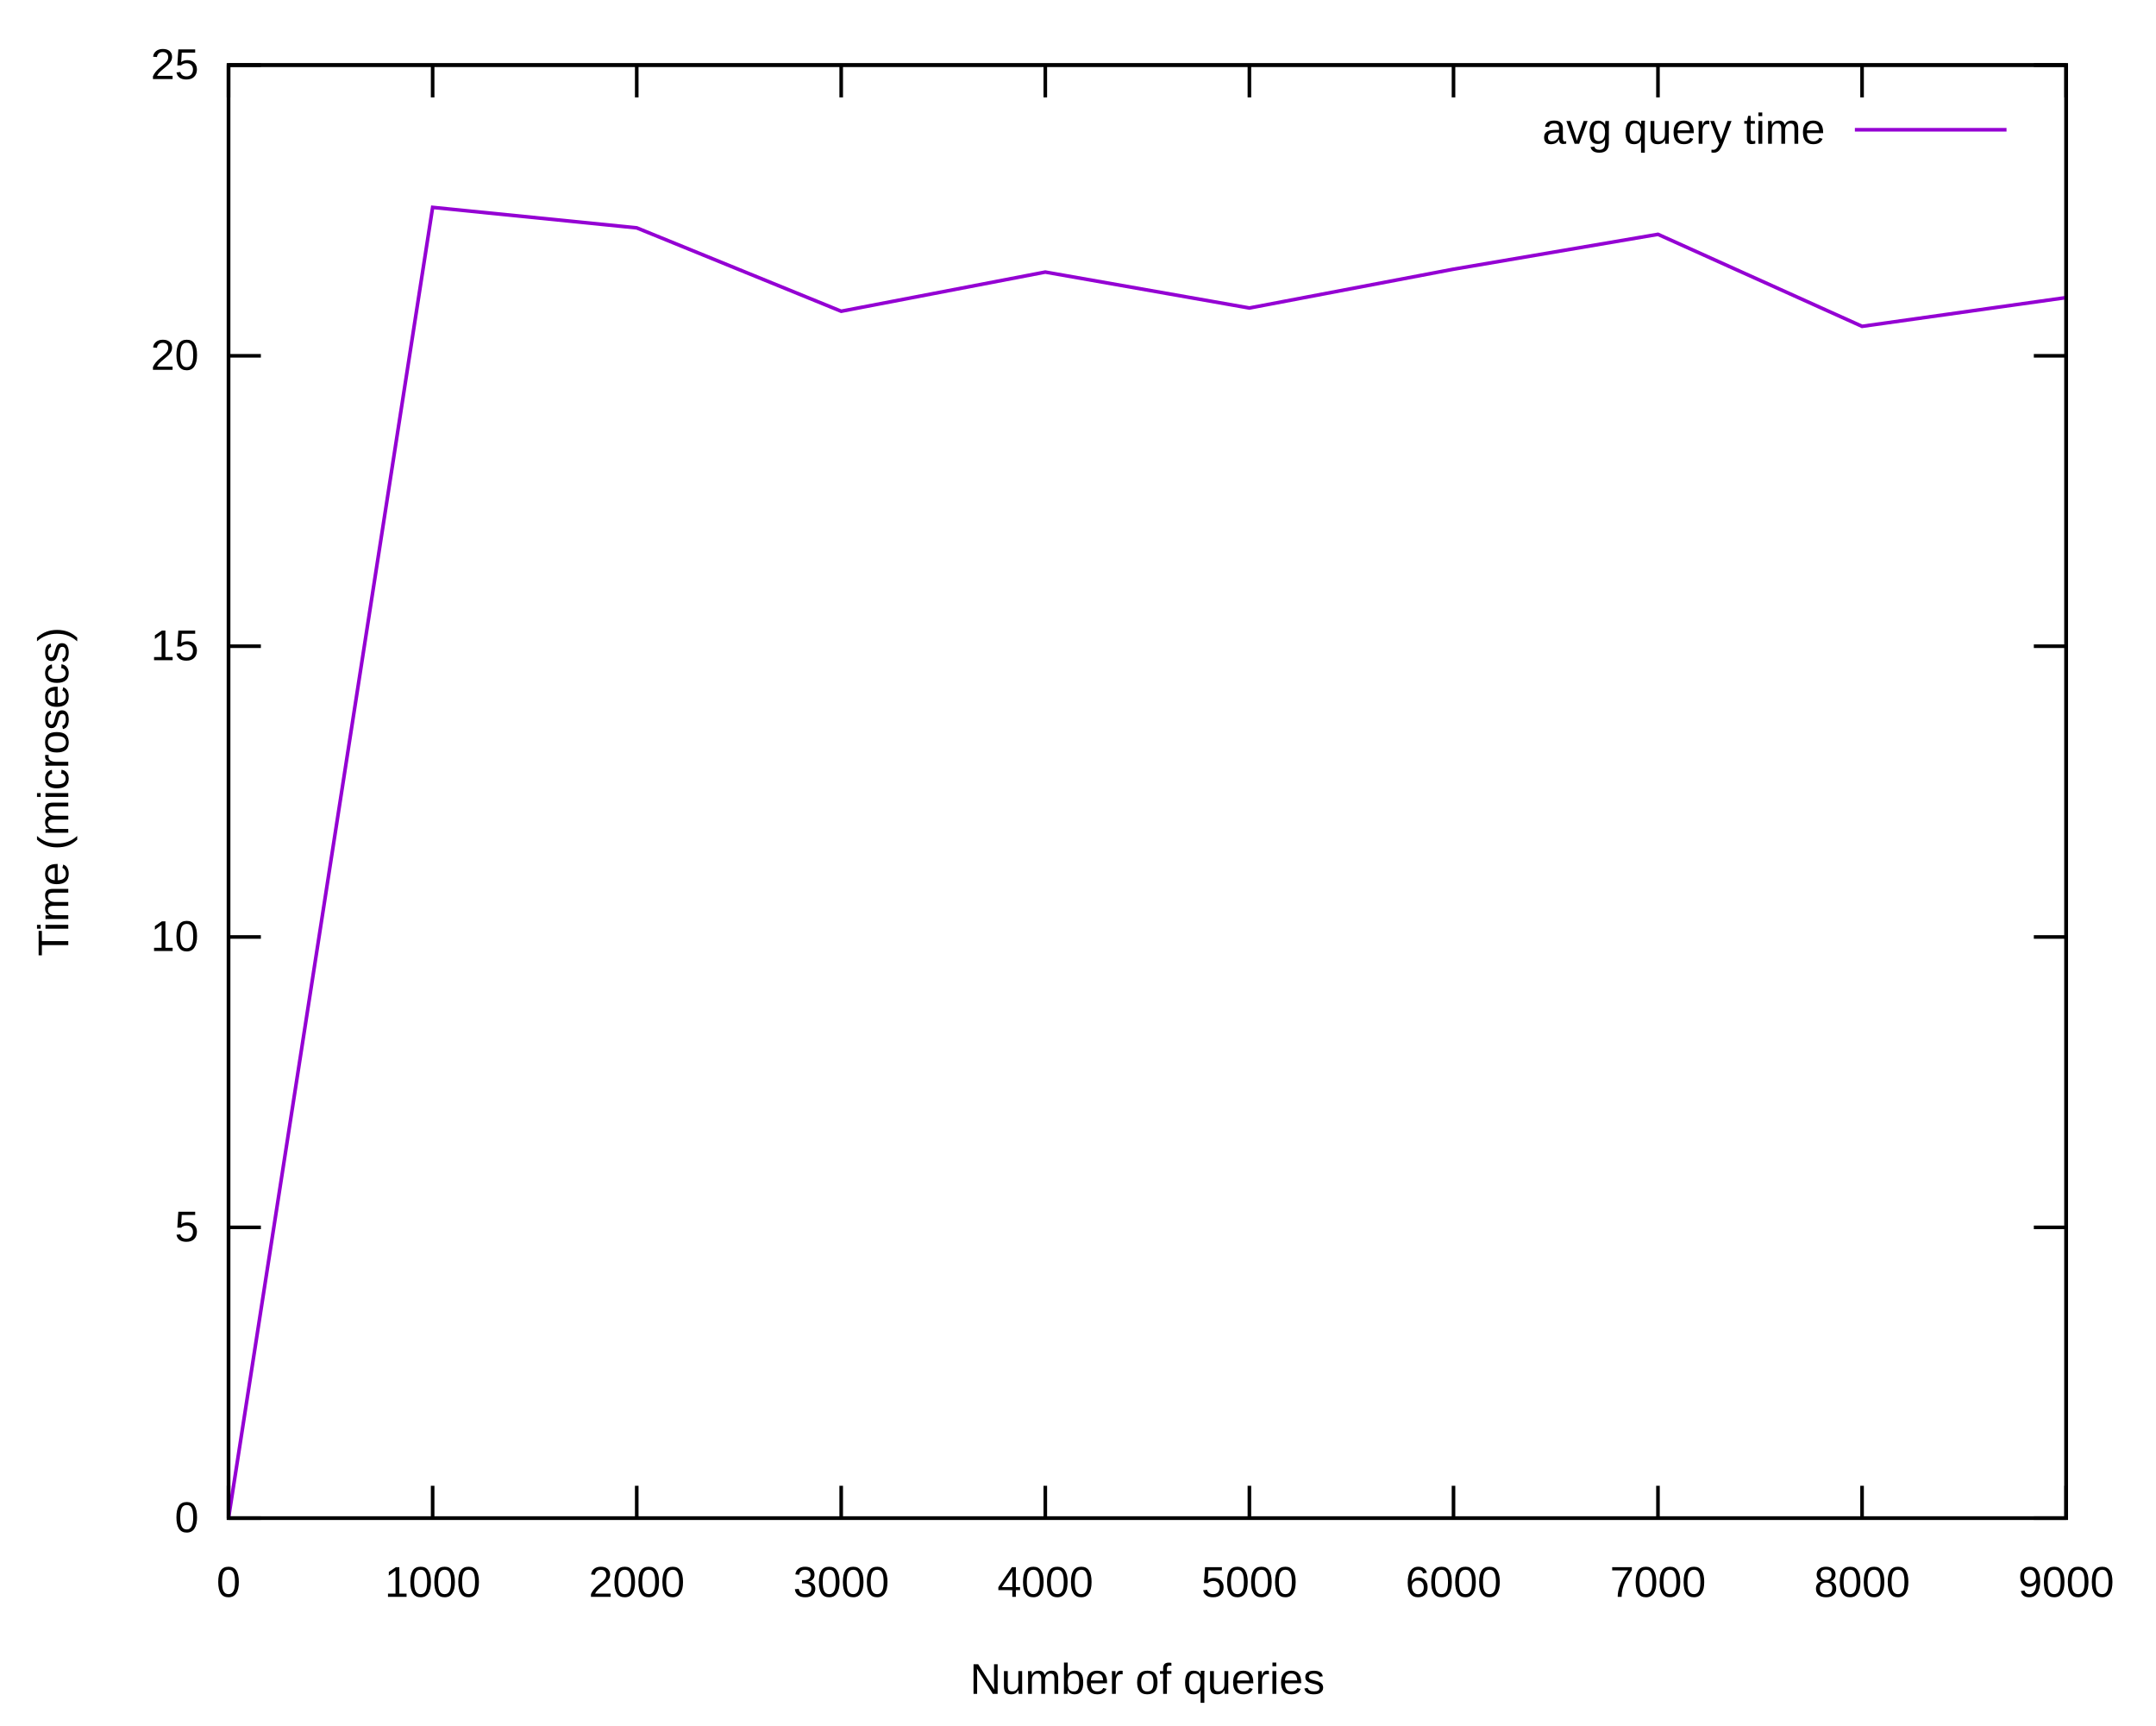
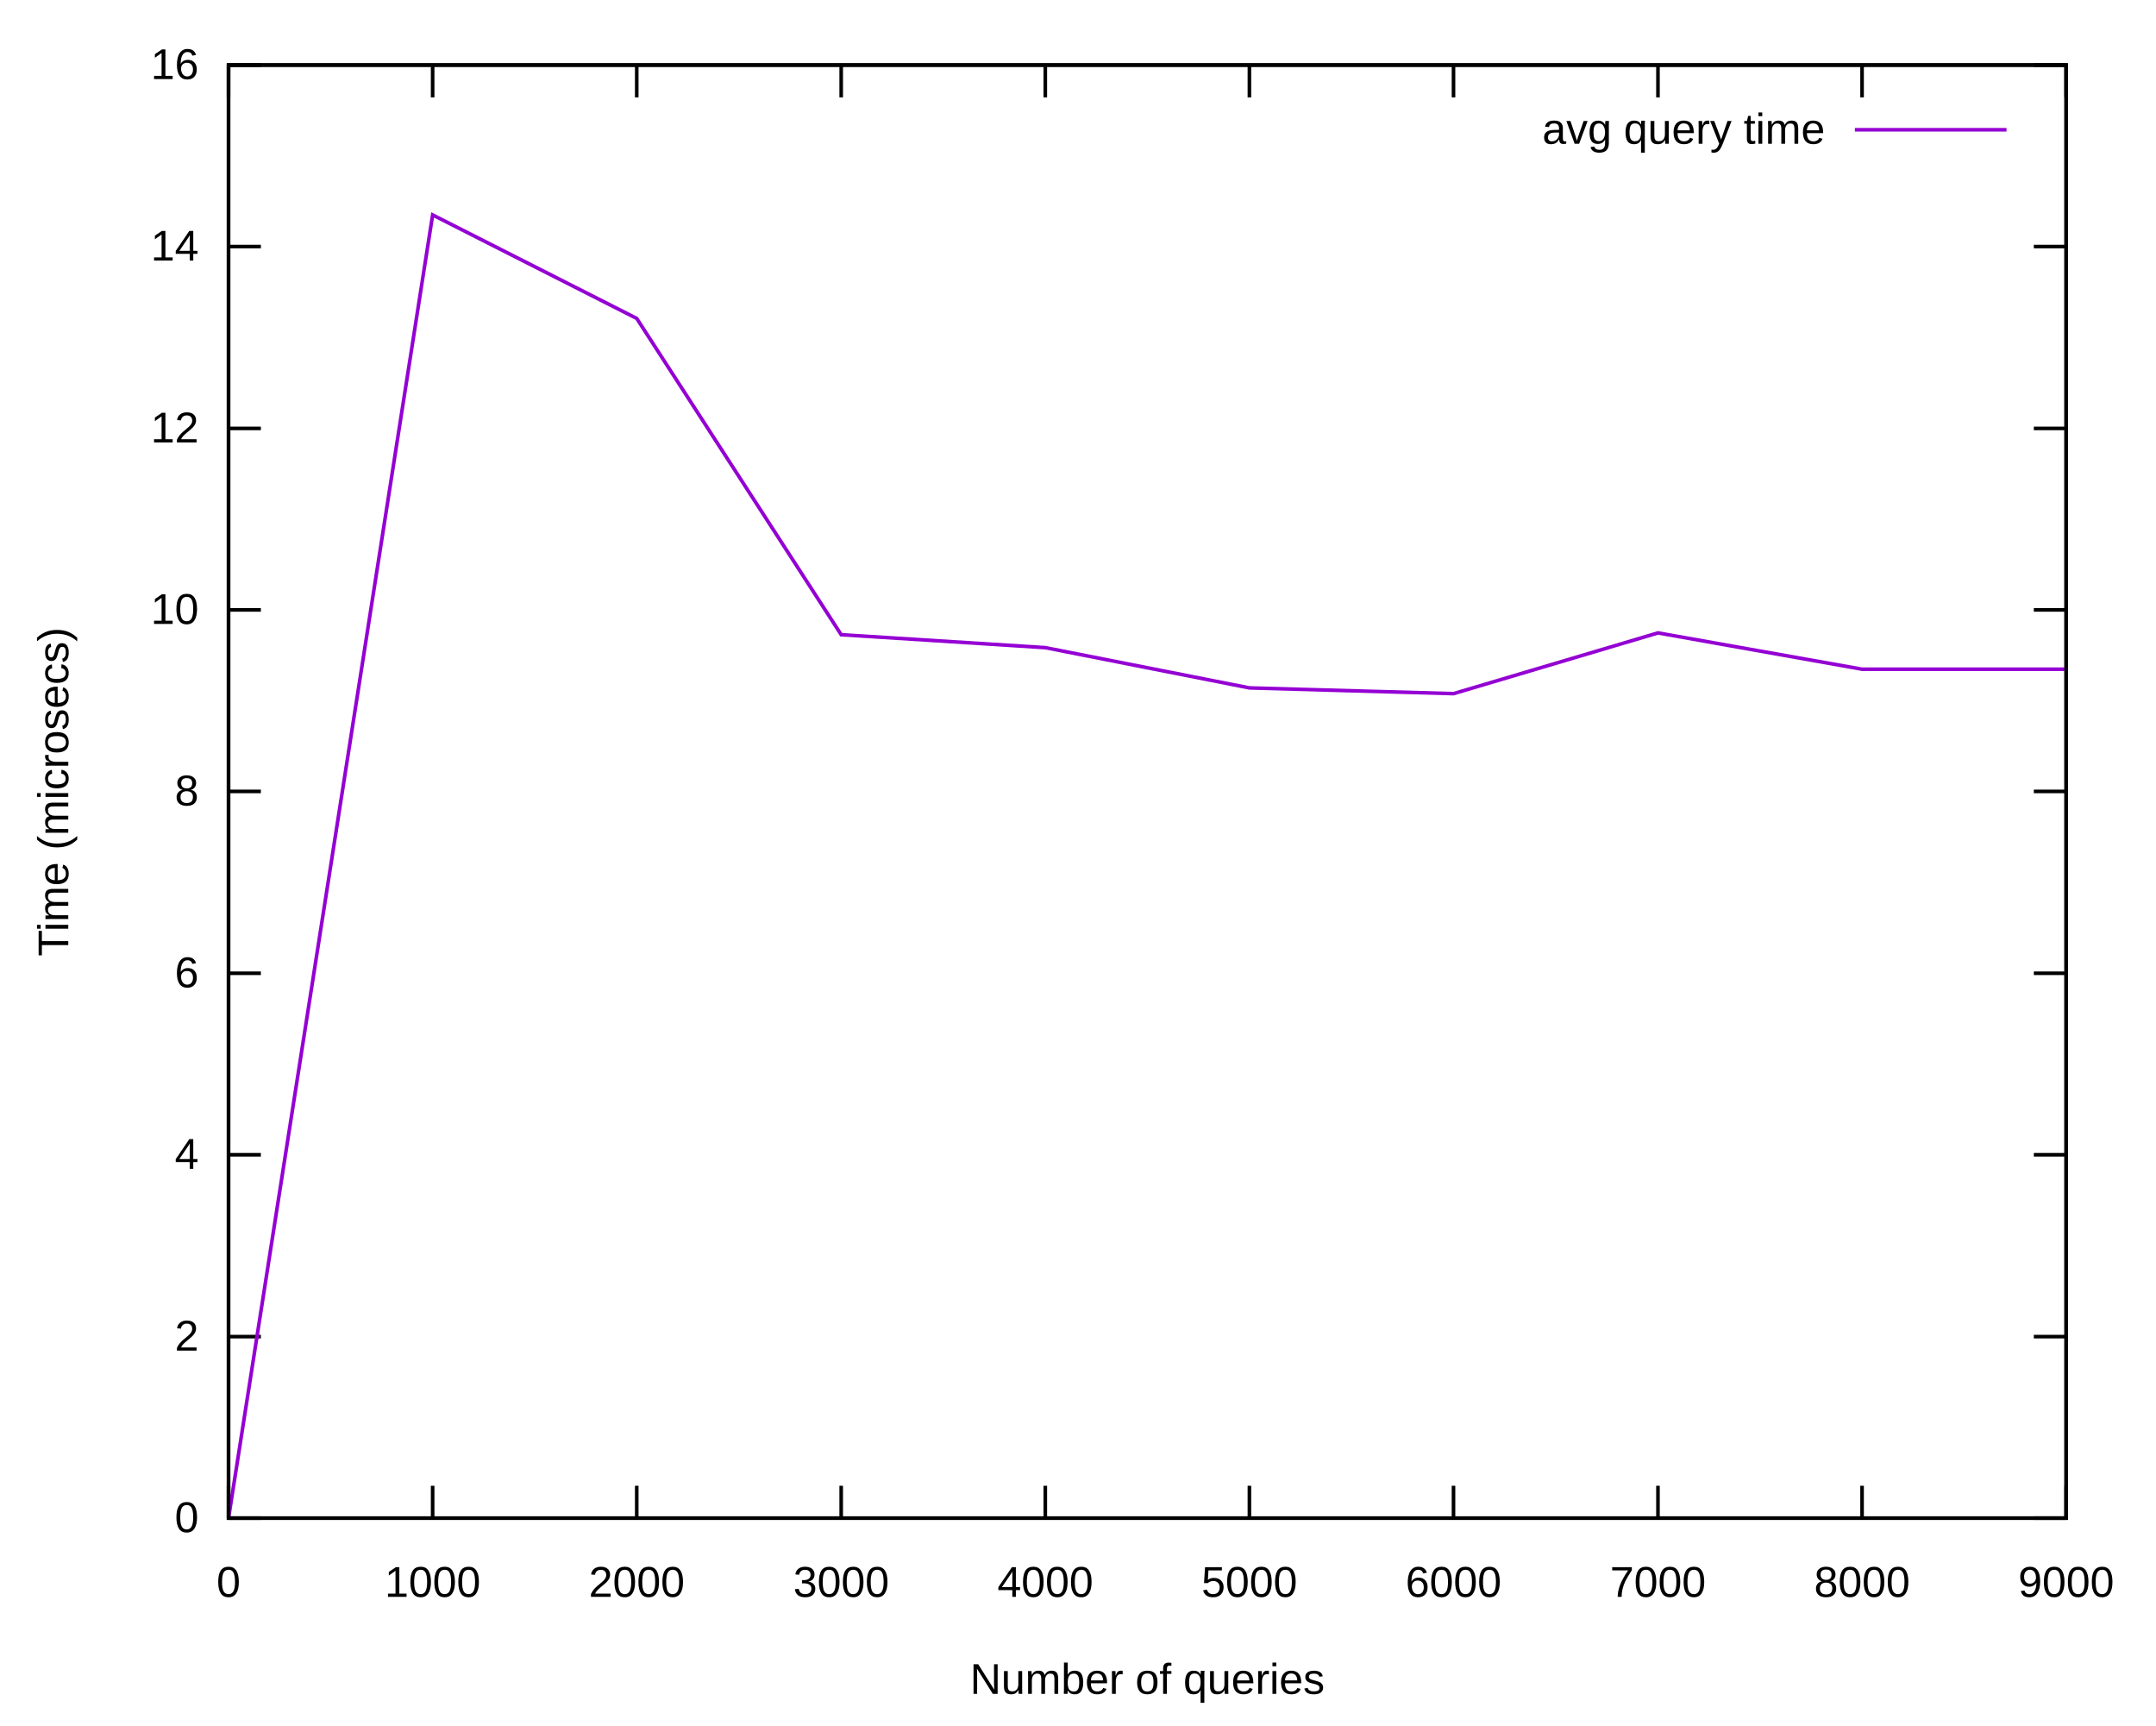
<svg xmlns="http://www.w3.org/2000/svg" xmlns:xlink="http://www.w3.org/1999/xlink" width="600" height="480" viewBox="0 0 600 480">
  <g id="gnuplot_canvas">
    <rect x="0" y="0" width="600" height="480" fill="none" />
    <defs>
      <circle id="gpDot" r="0.5" stroke-width="0.5" stroke="currentColor" />
      <path id="gpPt0" stroke-width="0.222" stroke="currentColor" d="M-1,0 h2 M0,-1 v2" />
      <path id="gpPt1" stroke-width="0.222" stroke="currentColor" d="M-1,-1 L1,1 M1,-1 L-1,1" />
      <path id="gpPt2" stroke-width="0.222" stroke="currentColor" d="M-1,0 L1,0 M0,-1 L0,1 M-1,-1 L1,1 M-1,1 L1,-1" />
      <rect id="gpPt3" stroke-width="0.222" stroke="currentColor" x="-1" y="-1" width="2" height="2" />
      <rect id="gpPt4" stroke-width="0.222" stroke="currentColor" fill="currentColor" x="-1" y="-1" width="2" height="2" />
      <circle id="gpPt5" stroke-width="0.222" stroke="currentColor" cx="0" cy="0" r="1" />
      <use xlink:href="#gpPt5" id="gpPt6" fill="currentColor" stroke="none" />
      <path id="gpPt7" stroke-width="0.222" stroke="currentColor" d="M0,-1.33 L-1.33,0.67 L1.33,0.67 z" />
      <use xlink:href="#gpPt7" id="gpPt8" fill="currentColor" stroke="none" />
      <use xlink:href="#gpPt7" id="gpPt9" stroke="currentColor" transform="rotate(180)" />
      <use xlink:href="#gpPt9" id="gpPt10" fill="currentColor" stroke="none" />
      <use xlink:href="#gpPt3" id="gpPt11" stroke="currentColor" transform="rotate(45)" />
      <use xlink:href="#gpPt11" id="gpPt12" fill="currentColor" stroke="none" />
      <path id="gpPt13" stroke-width="0.222" stroke="currentColor" d="M0,1.330 L1.265,0.411 L0.782,-1.067 L-0.782,-1.076 L-1.265,0.411 z" />
      <use xlink:href="#gpPt13" id="gpPt14" fill="currentColor" stroke="none" />
      <filter id="textbox" filterUnits="objectBoundingBox" x="0" y="0" height="1" width="1">
        <feFlood flood-color="white" flood-opacity="1" result="bgnd" />
        <feComposite in="SourceGraphic" in2="bgnd" operator="atop" />
      </filter>
      <filter id="greybox" filterUnits="objectBoundingBox" x="0" y="0" height="1" width="1">
        <feFlood flood-color="lightgrey" flood-opacity="1" result="grey" />
        <feComposite in="SourceGraphic" in2="grey" operator="atop" />
      </filter>
    </defs>
    <g fill="none" color="white" stroke="currentColor" stroke-width="1.00" stroke-linecap="butt" stroke-linejoin="miter">
</g>
    <g fill="none" color="black" stroke="currentColor" stroke-width="1.00" stroke-linecap="butt" stroke-linejoin="miter">
      <path stroke="black" d="M63.6,422.4 L72.6,422.4 M575.0,422.4 L566.0,422.4  " />
      <g transform="translate(55.3,426.3)" stroke="none" fill="black" font-family="Arial" font-size="12.00" text-anchor="end">
        <text>
          <tspan font-family="Arial"> 0</tspan>
        </text>
      </g>
    </g>
    <g fill="none" color="black" stroke="currentColor" stroke-width="1.00" stroke-linecap="butt" stroke-linejoin="miter">
-       <path stroke="black" d="M63.6,341.5 L72.6,341.5 M575.0,341.5 L566.0,341.5  " />
-       <g transform="translate(55.3,345.4)" stroke="none" fill="black" font-family="Arial" font-size="12.00" text-anchor="end">
-         <text>
-           <tspan font-family="Arial"> 5</tspan>
-         </text>
-       </g>
-     </g>
-     <g fill="none" color="black" stroke="currentColor" stroke-width="1.00" stroke-linecap="butt" stroke-linejoin="miter">
-       <path stroke="black" d="M63.6,260.7 L72.6,260.7 M575.0,260.7 L566.0,260.7  " />
-       <g transform="translate(55.3,264.6)" stroke="none" fill="black" font-family="Arial" font-size="12.00" text-anchor="end">
+       <path stroke="black" d="M63.6,371.9 L72.6,371.9 M575.0,371.9 L566.0,371.9  " />
+       <g transform="translate(55.3,375.8)" stroke="none" fill="black" font-family="Arial" font-size="12.00" text-anchor="end">
+         <text>
+           <tspan font-family="Arial"> 2</tspan>
+         </text>
+       </g>
+     </g>
+     <g fill="none" color="black" stroke="currentColor" stroke-width="1.00" stroke-linecap="butt" stroke-linejoin="miter">
+       <path stroke="black" d="M63.6,321.3 L72.6,321.3 M575.0,321.3 L566.0,321.3  " />
+       <g transform="translate(55.3,325.2)" stroke="none" fill="black" font-family="Arial" font-size="12.00" text-anchor="end">
+         <text>
+           <tspan font-family="Arial"> 4</tspan>
+         </text>
+       </g>
+     </g>
+     <g fill="none" color="black" stroke="currentColor" stroke-width="1.00" stroke-linecap="butt" stroke-linejoin="miter">
+       <path stroke="black" d="M63.6,270.8 L72.6,270.8 M575.0,270.8 L566.0,270.8  " />
+       <g transform="translate(55.3,274.7)" stroke="none" fill="black" font-family="Arial" font-size="12.00" text-anchor="end">
+         <text>
+           <tspan font-family="Arial"> 6</tspan>
+         </text>
+       </g>
+     </g>
+     <g fill="none" color="black" stroke="currentColor" stroke-width="1.00" stroke-linecap="butt" stroke-linejoin="miter">
+       <path stroke="black" d="M63.6,220.2 L72.6,220.2 M575.0,220.2 L566.0,220.2  " />
+       <g transform="translate(55.3,224.1)" stroke="none" fill="black" font-family="Arial" font-size="12.00" text-anchor="end">
+         <text>
+           <tspan font-family="Arial"> 8</tspan>
+         </text>
+       </g>
+     </g>
+     <g fill="none" color="black" stroke="currentColor" stroke-width="1.00" stroke-linecap="butt" stroke-linejoin="miter">
+       <path stroke="black" d="M63.6,169.7 L72.6,169.7 M575.0,169.7 L566.0,169.7  " />
+       <g transform="translate(55.3,173.6)" stroke="none" fill="black" font-family="Arial" font-size="12.00" text-anchor="end">
        <text>
          <tspan font-family="Arial"> 10</tspan>
        </text>
      </g>
    </g>
    <g fill="none" color="black" stroke="currentColor" stroke-width="1.00" stroke-linecap="butt" stroke-linejoin="miter">
-       <path stroke="black" d="M63.6,179.8 L72.6,179.8 M575.0,179.8 L566.0,179.8  " />
-       <g transform="translate(55.3,183.7)" stroke="none" fill="black" font-family="Arial" font-size="12.00" text-anchor="end">
-         <text>
-           <tspan font-family="Arial"> 15</tspan>
-         </text>
-       </g>
-     </g>
-     <g fill="none" color="black" stroke="currentColor" stroke-width="1.00" stroke-linecap="butt" stroke-linejoin="miter">
-       <path stroke="black" d="M63.6,99.0 L72.6,99.0 M575.0,99.0 L566.0,99.0  " />
-       <g transform="translate(55.3,102.9)" stroke="none" fill="black" font-family="Arial" font-size="12.00" text-anchor="end">
-         <text>
-           <tspan font-family="Arial"> 20</tspan>
+       <path stroke="black" d="M63.6,119.2 L72.6,119.2 M575.0,119.2 L566.0,119.2  " />
+       <g transform="translate(55.3,123.1)" stroke="none" fill="black" font-family="Arial" font-size="12.00" text-anchor="end">
+         <text>
+           <tspan font-family="Arial"> 12</tspan>
+         </text>
+       </g>
+     </g>
+     <g fill="none" color="black" stroke="currentColor" stroke-width="1.00" stroke-linecap="butt" stroke-linejoin="miter">
+       <path stroke="black" d="M63.6,68.6 L72.6,68.6 M575.0,68.6 L566.0,68.6  " />
+       <g transform="translate(55.3,72.5)" stroke="none" fill="black" font-family="Arial" font-size="12.00" text-anchor="end">
+         <text>
+           <tspan font-family="Arial"> 14</tspan>
        </text>
      </g>
    </g>
    <g fill="none" color="black" stroke="currentColor" stroke-width="1.00" stroke-linecap="butt" stroke-linejoin="miter">
      <path stroke="black" d="M63.6,18.1 L72.6,18.1 M575.0,18.1 L566.0,18.1  " />
      <g transform="translate(55.3,22.0)" stroke="none" fill="black" font-family="Arial" font-size="12.00" text-anchor="end">
        <text>
-           <tspan font-family="Arial"> 25</tspan>
+           <tspan font-family="Arial"> 16</tspan>
        </text>
      </g>
    </g>
    <g fill="none" color="black" stroke="currentColor" stroke-width="1.00" stroke-linecap="butt" stroke-linejoin="miter">
      <path stroke="black" d="M63.6,422.4 L63.6,413.4 M63.6,18.1 L63.6,27.1  " />
      <g transform="translate(63.6,444.3)" stroke="none" fill="black" font-family="Arial" font-size="12.00" text-anchor="middle">
        <text>
          <tspan font-family="Arial"> 0</tspan>
        </text>
      </g>
    </g>
    <g fill="none" color="black" stroke="currentColor" stroke-width="1.00" stroke-linecap="butt" stroke-linejoin="miter">
      <path stroke="black" d="M120.4,422.4 L120.4,413.4 M120.4,18.1 L120.4,27.1  " />
      <g transform="translate(120.4,444.3)" stroke="none" fill="black" font-family="Arial" font-size="12.00" text-anchor="middle">
        <text>
          <tspan font-family="Arial"> 1000</tspan>
        </text>
      </g>
    </g>
    <g fill="none" color="black" stroke="currentColor" stroke-width="1.00" stroke-linecap="butt" stroke-linejoin="miter">
      <path stroke="black" d="M177.2,422.4 L177.2,413.4 M177.2,18.1 L177.2,27.1  " />
      <g transform="translate(177.2,444.3)" stroke="none" fill="black" font-family="Arial" font-size="12.00" text-anchor="middle">
        <text>
          <tspan font-family="Arial"> 2000</tspan>
        </text>
      </g>
    </g>
    <g fill="none" color="black" stroke="currentColor" stroke-width="1.00" stroke-linecap="butt" stroke-linejoin="miter">
      <path stroke="black" d="M234.1,422.4 L234.1,413.4 M234.1,18.1 L234.1,27.1  " />
      <g transform="translate(234.1,444.3)" stroke="none" fill="black" font-family="Arial" font-size="12.00" text-anchor="middle">
        <text>
          <tspan font-family="Arial"> 3000</tspan>
        </text>
      </g>
    </g>
    <g fill="none" color="black" stroke="currentColor" stroke-width="1.00" stroke-linecap="butt" stroke-linejoin="miter">
      <path stroke="black" d="M290.9,422.4 L290.9,413.4 M290.9,18.1 L290.9,27.1  " />
      <g transform="translate(290.9,444.3)" stroke="none" fill="black" font-family="Arial" font-size="12.00" text-anchor="middle">
        <text>
          <tspan font-family="Arial"> 4000</tspan>
        </text>
      </g>
    </g>
    <g fill="none" color="black" stroke="currentColor" stroke-width="1.00" stroke-linecap="butt" stroke-linejoin="miter">
      <path stroke="black" d="M347.7,422.4 L347.7,413.4 M347.7,18.1 L347.7,27.1  " />
      <g transform="translate(347.7,444.3)" stroke="none" fill="black" font-family="Arial" font-size="12.00" text-anchor="middle">
        <text>
          <tspan font-family="Arial"> 5000</tspan>
        </text>
      </g>
    </g>
    <g fill="none" color="black" stroke="currentColor" stroke-width="1.00" stroke-linecap="butt" stroke-linejoin="miter">
      <path stroke="black" d="M404.5,422.4 L404.5,413.4 M404.5,18.1 L404.5,27.1  " />
      <g transform="translate(404.5,444.3)" stroke="none" fill="black" font-family="Arial" font-size="12.00" text-anchor="middle">
        <text>
          <tspan font-family="Arial"> 6000</tspan>
        </text>
      </g>
    </g>
    <g fill="none" color="black" stroke="currentColor" stroke-width="1.00" stroke-linecap="butt" stroke-linejoin="miter">
      <path stroke="black" d="M461.4,422.4 L461.4,413.4 M461.4,18.1 L461.4,27.1  " />
      <g transform="translate(461.4,444.3)" stroke="none" fill="black" font-family="Arial" font-size="12.00" text-anchor="middle">
        <text>
          <tspan font-family="Arial"> 7000</tspan>
        </text>
      </g>
    </g>
    <g fill="none" color="black" stroke="currentColor" stroke-width="1.00" stroke-linecap="butt" stroke-linejoin="miter">
      <path stroke="black" d="M518.2,422.4 L518.2,413.4 M518.2,18.1 L518.2,27.1  " />
      <g transform="translate(518.2,444.3)" stroke="none" fill="black" font-family="Arial" font-size="12.00" text-anchor="middle">
        <text>
          <tspan font-family="Arial"> 8000</tspan>
        </text>
      </g>
    </g>
    <g fill="none" color="black" stroke="currentColor" stroke-width="1.00" stroke-linecap="butt" stroke-linejoin="miter">
      <path stroke="black" d="M575.0,422.4 L575.0,413.4 M575.0,18.1 L575.0,27.1  " />
      <g transform="translate(575.0,444.3)" stroke="none" fill="black" font-family="Arial" font-size="12.00" text-anchor="middle">
        <text>
          <tspan font-family="Arial"> 9000</tspan>
        </text>
      </g>
    </g>
    <g fill="none" color="black" stroke="currentColor" stroke-width="1.00" stroke-linecap="butt" stroke-linejoin="miter">
</g>
    <g fill="none" color="black" stroke="currentColor" stroke-width="1.00" stroke-linecap="butt" stroke-linejoin="miter">
      <path stroke="black" d="M63.6,18.1 L63.6,422.4 L575.0,422.4 L575.0,18.1 L63.6,18.1 Z  " />
    </g>
    <g fill="none" color="black" stroke="currentColor" stroke-width="1.00" stroke-linecap="butt" stroke-linejoin="miter">
      <g transform="translate(19.0,220.3) rotate(270)" stroke="none" fill="black" font-family="Arial" font-size="12.00" text-anchor="middle">
        <text>
          <tspan font-family="Arial">Time (microsecs)</tspan>
        </text>
      </g>
    </g>
    <g fill="none" color="black" stroke="currentColor" stroke-width="1.00" stroke-linecap="butt" stroke-linejoin="miter">
      <g transform="translate(319.3,471.3)" stroke="none" fill="black" font-family="Arial" font-size="12.00" text-anchor="middle">
        <text>
          <tspan font-family="Arial">Number of queries</tspan>
        </text>
      </g>
    </g>
    <g fill="none" color="black" stroke="currentColor" stroke-width="1.00" stroke-linecap="butt" stroke-linejoin="miter">
</g>
    <g id="gnuplot_plot_1">
      <g fill="none" color="black" stroke="currentColor" stroke-width="1.00" stroke-linecap="butt" stroke-linejoin="miter">
        <g transform="translate(507.9,40.0)" stroke="none" fill="black" font-family="Arial" font-size="12.00" text-anchor="end">
          <text>
            <tspan font-family="Arial">avg query time</tspan>
          </text>
        </g>
      </g>
      <g fill="none" color="black" stroke="currentColor" stroke-width="1.00" stroke-linecap="butt" stroke-linejoin="miter">
-         <path stroke="rgb(148,   0, 211)" d="M516.2,36.1 L558.4,36.1 M63.6,422.4 L120.4,57.7 L177.2,63.4 L234.1,86.6 L290.9,75.7 L347.7,85.7   L404.5,74.9 L461.4,65.2 L518.2,90.8 L575.0,82.8  " />
+         <path stroke="rgb(148,   0, 211)" d="M516.2,36.1 L558.4,36.1 M63.6,422.4 L120.4,59.8 L177.2,88.6 L234.1,176.6 L290.9,180.2 L347.7,191.4   L404.5,193.0 L461.4,176.1 L518.2,186.2 L575.0,186.2  " />
      </g>
    </g>
    <g fill="none" color="white" stroke="rgb(148,   0, 211)" stroke-width="2.00" stroke-linecap="butt" stroke-linejoin="miter">
</g>
    <g fill="none" color="black" stroke="currentColor" stroke-width="2.00" stroke-linecap="butt" stroke-linejoin="miter">
</g>
    <g fill="none" color="black" stroke="black" stroke-width="1.00" stroke-linecap="butt" stroke-linejoin="miter">
</g>
    <g fill="none" color="black" stroke="currentColor" stroke-width="1.00" stroke-linecap="butt" stroke-linejoin="miter">
      <path stroke="black" d="M63.6,18.1 L63.6,422.4 L575.0,422.4 L575.0,18.1 L63.6,18.1 Z  " />
    </g>
    <g fill="none" color="black" stroke="currentColor" stroke-width="1.00" stroke-linecap="butt" stroke-linejoin="miter">
</g>
  </g>
</svg>
